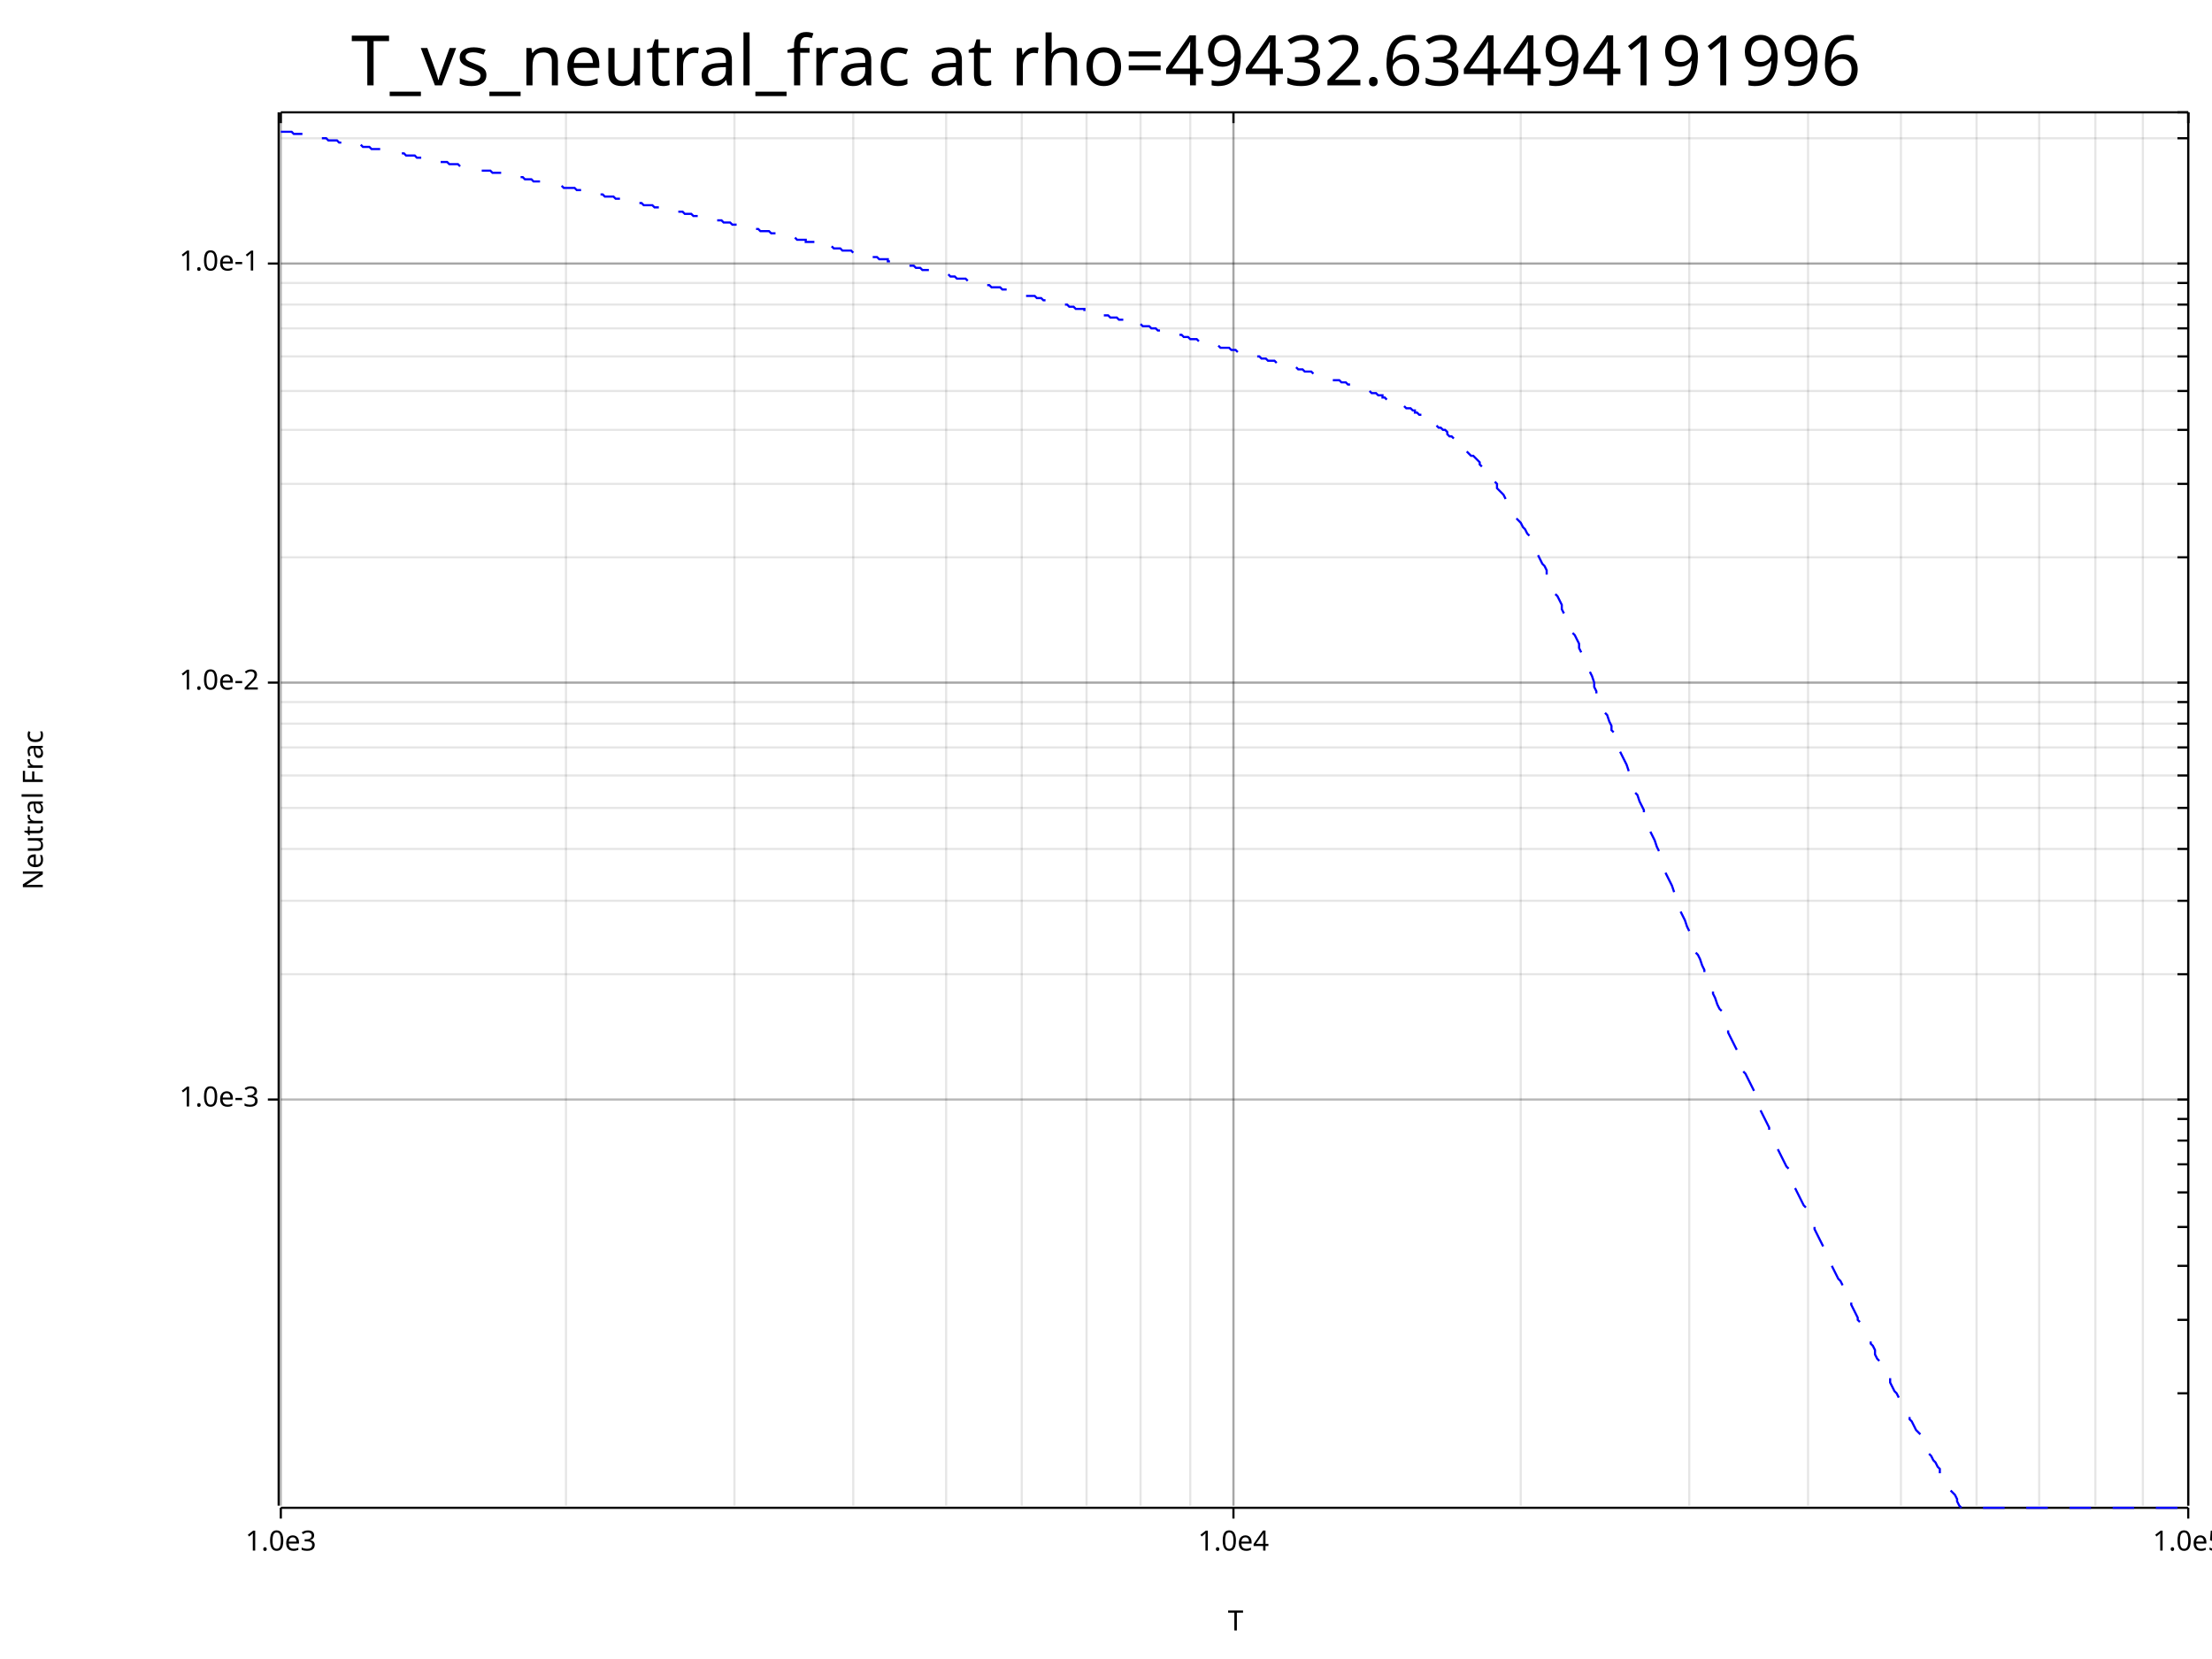
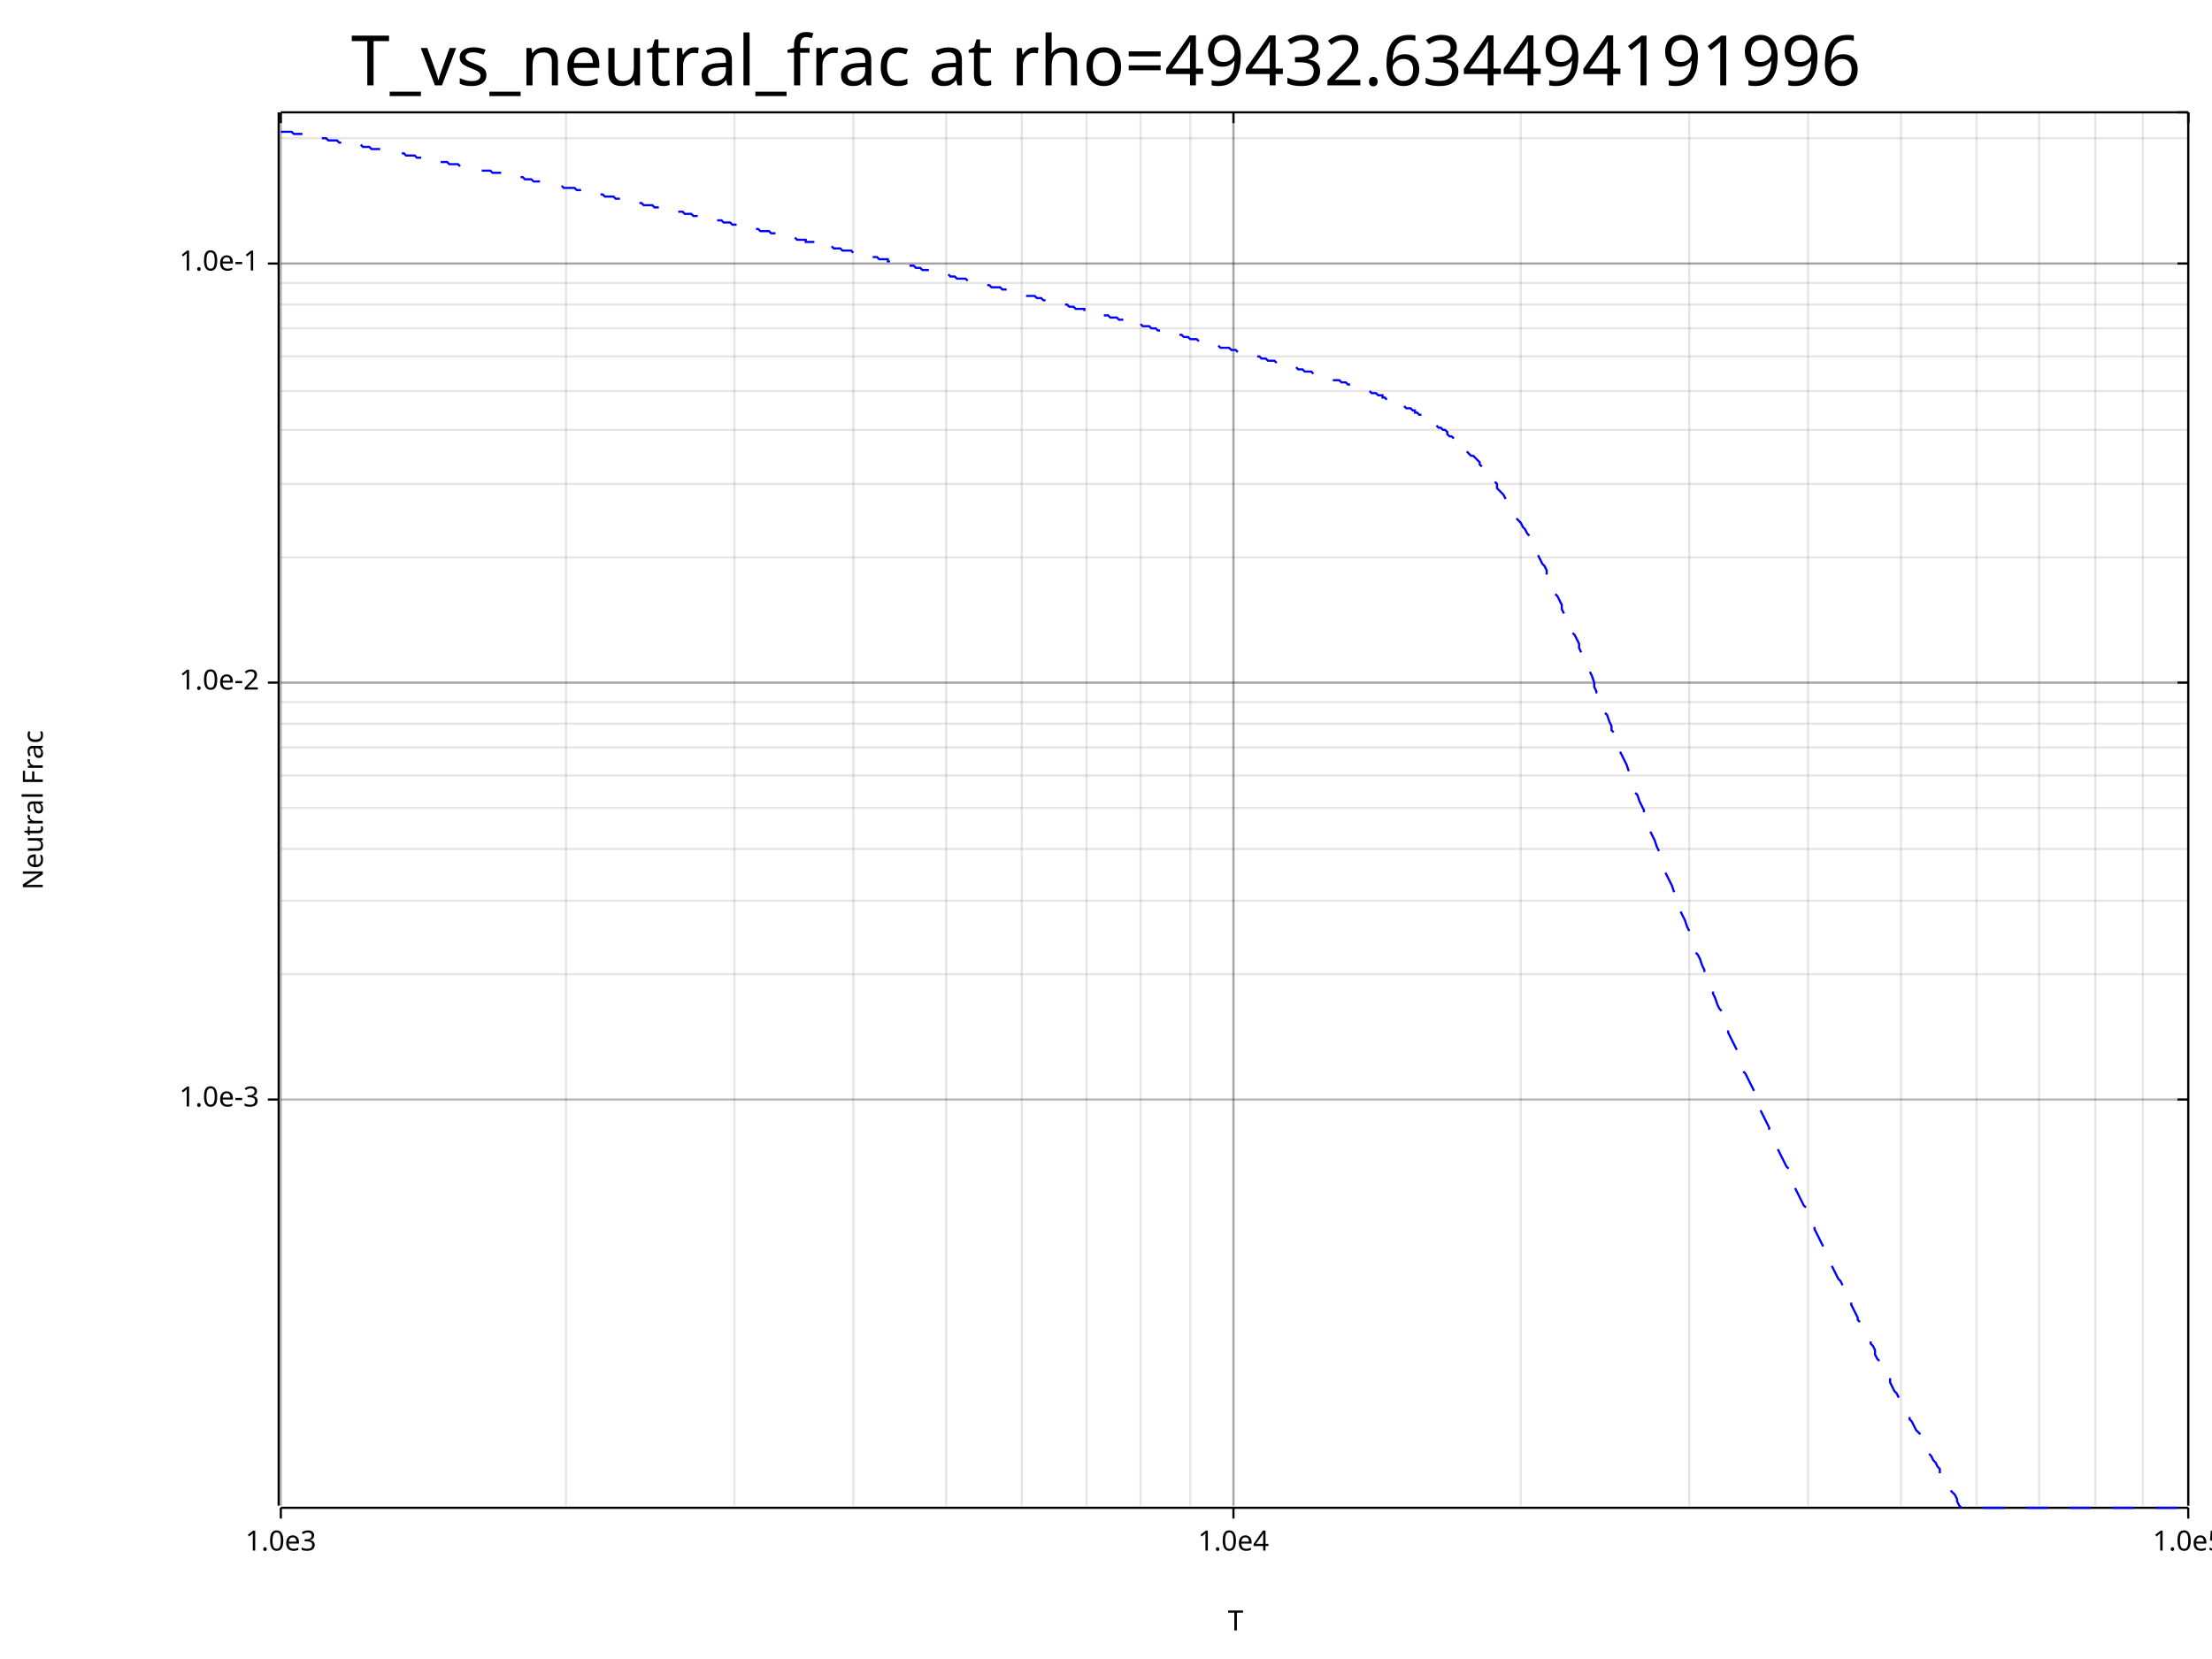
<svg xmlns="http://www.w3.org/2000/svg" width="1024" height="768" viewBox="0 0 1024 768">
  <rect x="0" y="0" width="1024" height="768" opacity="1" fill="#FFFFFF" stroke="none" />
  <text x="512" y="15" dy="0.76em" text-anchor="middle" font-family="sans-serif" font-size="32.258" opacity="1" fill="#000000">
T_vs_neutral_frac at rho=49432.634494191996
</text>
  <line opacity="0.1" stroke="#000000" stroke-width="1" x1="130" y1="697" x2="130" y2="52" />
  <line opacity="0.1" stroke="#000000" stroke-width="1" x1="262" y1="697" x2="262" y2="52" />
  <line opacity="0.1" stroke="#000000" stroke-width="1" x1="340" y1="697" x2="340" y2="52" />
  <line opacity="0.1" stroke="#000000" stroke-width="1" x1="395" y1="697" x2="395" y2="52" />
  <line opacity="0.1" stroke="#000000" stroke-width="1" x1="438" y1="697" x2="438" y2="52" />
  <line opacity="0.1" stroke="#000000" stroke-width="1" x1="473" y1="697" x2="473" y2="52" />
  <line opacity="0.1" stroke="#000000" stroke-width="1" x1="503" y1="697" x2="503" y2="52" />
  <line opacity="0.1" stroke="#000000" stroke-width="1" x1="528" y1="697" x2="528" y2="52" />
  <line opacity="0.1" stroke="#000000" stroke-width="1" x1="551" y1="697" x2="551" y2="52" />
  <line opacity="0.1" stroke="#000000" stroke-width="1" x1="571" y1="697" x2="571" y2="52" />
  <line opacity="0.1" stroke="#000000" stroke-width="1" x1="571" y1="697" x2="571" y2="52" />
  <line opacity="0.1" stroke="#000000" stroke-width="1" x1="704" y1="697" x2="704" y2="52" />
  <line opacity="0.1" stroke="#000000" stroke-width="1" x1="782" y1="697" x2="782" y2="52" />
  <line opacity="0.1" stroke="#000000" stroke-width="1" x1="837" y1="697" x2="837" y2="52" />
  <line opacity="0.1" stroke="#000000" stroke-width="1" x1="880" y1="697" x2="880" y2="52" />
  <line opacity="0.1" stroke="#000000" stroke-width="1" x1="915" y1="697" x2="915" y2="52" />
  <line opacity="0.1" stroke="#000000" stroke-width="1" x1="944" y1="697" x2="944" y2="52" />
  <line opacity="0.1" stroke="#000000" stroke-width="1" x1="970" y1="697" x2="970" y2="52" />
  <line opacity="0.1" stroke="#000000" stroke-width="1" x1="992" y1="697" x2="992" y2="52" />
  <line opacity="0.1" stroke="#000000" stroke-width="1" x1="1013" y1="697" x2="1013" y2="52" />
  <line opacity="0.1" stroke="#000000" stroke-width="1" x1="1013" y1="697" x2="1013" y2="52" />
  <line opacity="0.1" stroke="#000000" stroke-width="1" x1="130" y1="509" x2="1013" y2="509" />
  <line opacity="0.1" stroke="#000000" stroke-width="1" x1="130" y1="451" x2="1013" y2="451" />
  <line opacity="0.1" stroke="#000000" stroke-width="1" x1="130" y1="417" x2="1013" y2="417" />
  <line opacity="0.1" stroke="#000000" stroke-width="1" x1="130" y1="393" x2="1013" y2="393" />
  <line opacity="0.1" stroke="#000000" stroke-width="1" x1="130" y1="374" x2="1013" y2="374" />
  <line opacity="0.1" stroke="#000000" stroke-width="1" x1="130" y1="359" x2="1013" y2="359" />
  <line opacity="0.1" stroke="#000000" stroke-width="1" x1="130" y1="346" x2="1013" y2="346" />
  <line opacity="0.1" stroke="#000000" stroke-width="1" x1="130" y1="335" x2="1013" y2="335" />
  <line opacity="0.1" stroke="#000000" stroke-width="1" x1="130" y1="325" x2="1013" y2="325" />
  <line opacity="0.1" stroke="#000000" stroke-width="1" x1="130" y1="316" x2="1013" y2="316" />
  <line opacity="0.1" stroke="#000000" stroke-width="1" x1="130" y1="316" x2="1013" y2="316" />
  <line opacity="0.1" stroke="#000000" stroke-width="1" x1="130" y1="258" x2="1013" y2="258" />
  <line opacity="0.1" stroke="#000000" stroke-width="1" x1="130" y1="224" x2="1013" y2="224" />
  <line opacity="0.1" stroke="#000000" stroke-width="1" x1="130" y1="199" x2="1013" y2="199" />
  <line opacity="0.1" stroke="#000000" stroke-width="1" x1="130" y1="181" x2="1013" y2="181" />
  <line opacity="0.1" stroke="#000000" stroke-width="1" x1="130" y1="165" x2="1013" y2="165" />
  <line opacity="0.1" stroke="#000000" stroke-width="1" x1="130" y1="152" x2="1013" y2="152" />
  <line opacity="0.1" stroke="#000000" stroke-width="1" x1="130" y1="141" x2="1013" y2="141" />
  <line opacity="0.1" stroke="#000000" stroke-width="1" x1="130" y1="131" x2="1013" y2="131" />
  <line opacity="0.1" stroke="#000000" stroke-width="1" x1="130" y1="122" x2="1013" y2="122" />
  <line opacity="0.1" stroke="#000000" stroke-width="1" x1="130" y1="122" x2="1013" y2="122" />
  <line opacity="0.1" stroke="#000000" stroke-width="1" x1="130" y1="64" x2="1013" y2="64" />
  <text x="10" y="375" dy="0.76em" text-anchor="middle" font-family="sans-serif" font-size="12.903" opacity="1" fill="#000000" transform="rotate(270, 10, 375)">
Neutral Frac
</text>
  <text x="572" y="758" dy="-0.5ex" text-anchor="middle" font-family="sans-serif" font-size="12.903" opacity="1" fill="#000000">
T
</text>
  <line opacity="0.2" stroke="#000000" stroke-width="1" x1="130" y1="697" x2="130" y2="52" />
  <line opacity="0.2" stroke="#000000" stroke-width="1" x1="571" y1="697" x2="571" y2="52" />
  <line opacity="0.2" stroke="#000000" stroke-width="1" x1="1013" y1="697" x2="1013" y2="52" />
  <line opacity="0.2" stroke="#000000" stroke-width="1" x1="130" y1="509" x2="1013" y2="509" />
  <line opacity="0.2" stroke="#000000" stroke-width="1" x1="130" y1="316" x2="1013" y2="316" />
  <line opacity="0.2" stroke="#000000" stroke-width="1" x1="130" y1="122" x2="1013" y2="122" />
  <polyline fill="none" opacity="1" stroke="#000000" stroke-width="1" points="129,52 129,697 " />
  <text x="120" y="509" dy="0.5ex" text-anchor="end" font-family="sans-serif" font-size="12.903" opacity="1" fill="#000000">
1.0e-3
</text>
  <polyline fill="none" opacity="1" stroke="#000000" stroke-width="1" points="124,509 129,509 " />
  <text x="120" y="316" dy="0.5ex" text-anchor="end" font-family="sans-serif" font-size="12.903" opacity="1" fill="#000000">
1.0e-2
</text>
  <polyline fill="none" opacity="1" stroke="#000000" stroke-width="1" points="124,316 129,316 " />
  <text x="120" y="122" dy="0.5ex" text-anchor="end" font-family="sans-serif" font-size="12.903" opacity="1" fill="#000000">
1.0e-1
</text>
  <polyline fill="none" opacity="1" stroke="#000000" stroke-width="1" points="124,122 129,122 " />
  <polyline fill="none" opacity="1" stroke="#000000" stroke-width="1" points="130,698 1013,698 " />
  <text x="130" y="708" dy="0.76em" text-anchor="middle" font-family="sans-serif" font-size="12.903" opacity="1" fill="#000000">
1.0e3
</text>
  <polyline fill="none" opacity="1" stroke="#000000" stroke-width="1" points="130,698 130,703 " />
  <text x="571" y="708" dy="0.76em" text-anchor="middle" font-family="sans-serif" font-size="12.903" opacity="1" fill="#000000">
1.0e4
</text>
  <polyline fill="none" opacity="1" stroke="#000000" stroke-width="1" points="571,698 571,703 " />
  <text x="1013" y="708" dy="0.76em" text-anchor="middle" font-family="sans-serif" font-size="12.903" opacity="1" fill="#000000">
1.0e5
</text>
  <polyline fill="none" opacity="1" stroke="#000000" stroke-width="1" points="1013,698 1013,703 " />
  <polyline fill="none" opacity="1" stroke="#0000FF" stroke-width="1" points="130,61 131,61 132,61 133,61 134,61 135,61 136,62 137,62 138,62 139,62 140,62 " />
  <polyline fill="none" opacity="1" stroke="#0000FF" stroke-width="1" points="149,64 149,64 150,64 151,64 152,65 153,65 154,65 155,65 156,65 157,66 158,66 " />
  <polyline fill="none" opacity="1" stroke="#0000FF" stroke-width="1" points="167,67 168,68 169,68 170,68 171,68 172,69 173,69 174,69 175,69 176,69 176,69 " />
  <polyline fill="none" opacity="1" stroke="#0000FF" stroke-width="1" points="186,71 186,71 187,71 188,72 189,72 190,72 191,72 192,72 193,73 194,73 195,73 195,73 " />
  <polyline fill="none" opacity="1" stroke="#0000FF" stroke-width="1" points="204,75 205,75 206,75 207,75 208,76 209,76 210,76 211,76 212,76 213,77 213,77 " />
  <polyline fill="none" opacity="1" stroke="#0000FF" stroke-width="1" points="223,79 223,79 224,79 225,79 226,79 227,79 228,80 229,80 230,80 231,80 232,80 232,80 " />
  <polyline fill="none" opacity="1" stroke="#0000FF" stroke-width="1" points="241,82 242,82 243,83 244,83 245,83 246,83 247,84 248,84 249,84 250,84 250,84 " />
  <polyline fill="none" opacity="1" stroke="#0000FF" stroke-width="1" points="260,86 260,86 261,87 262,87 263,87 264,87 265,87 266,87 267,88 268,88 269,88 " />
  <polyline fill="none" opacity="1" stroke="#0000FF" stroke-width="1" points="278,90 278,90 279,90 280,91 281,91 282,91 283,91 284,91 285,92 286,92 287,92 287,92 " />
  <polyline fill="none" opacity="1" stroke="#0000FF" stroke-width="1" points="296,94 296,94 297,94 298,95 299,95 300,95 301,95 302,95 303,96 304,96 305,96 " />
  <polyline fill="none" opacity="1" stroke="#0000FF" stroke-width="1" points="314,98 314,98 315,98 316,98 317,99 318,99 319,99 320,99 321,100 322,100 323,100 " />
  <polyline fill="none" opacity="1" stroke="#0000FF" stroke-width="1" points="332,102 332,102 333,102 334,102 335,103 336,103 337,103 338,103 339,104 340,104 341,104 341,104 " />
  <polyline fill="none" opacity="1" stroke="#0000FF" stroke-width="1" points="350,106 350,106 351,106 352,107 353,107 354,107 355,107 356,107 357,108 358,108 359,108 " />
  <polyline fill="none" opacity="1" stroke="#0000FF" stroke-width="1" points="368,110 368,110 369,111 370,111 371,111 372,111 373,111 373,112 374,112 375,112 376,112 377,112 " />
  <polyline fill="none" opacity="1" stroke="#0000FF" stroke-width="1" points="385,114 386,115 387,115 388,115 389,115 390,116 391,116 392,116 393,116 394,116 395,117 " />
  <polyline fill="none" opacity="1" stroke="#0000FF" stroke-width="1" points="404,119 404,119 405,119 406,119 407,120 408,120 409,120 410,120 411,120 411,121 412,121 412,121 " />
  <polyline fill="none" opacity="1" stroke="#0000FF" stroke-width="1" points="421,123 421,123 422,123 423,123 424,124 425,124 426,124 427,125 428,125 429,125 430,125 " />
  <polyline fill="none" opacity="1" stroke="#0000FF" stroke-width="1" points="439,127 440,128 441,128 442,128 443,129 444,129 445,129 446,129 447,129 448,130 " />
  <polyline fill="none" opacity="1" stroke="#0000FF" stroke-width="1" points="457,132 458,132 459,133 460,133 461,133 462,133 463,133 464,134 465,134 466,134 466,134 " />
  <polyline fill="none" opacity="1" stroke="#0000FF" stroke-width="1" points="475,137 476,137 477,137 478,137 479,137 480,138 481,138 482,138 483,139 484,139 484,139 " />
  <polyline fill="none" opacity="1" stroke="#0000FF" stroke-width="1" points="493,141 494,141 495,142 496,142 497,142 498,143 499,143 500,143 501,143 502,143 502,144 " />
  <polyline fill="none" opacity="1" stroke="#0000FF" stroke-width="1" points="511,146 511,146 512,146 513,146 514,147 515,147 516,147 517,147 518,148 519,148 520,148 " />
  <polyline fill="none" opacity="1" stroke="#0000FF" stroke-width="1" points="528,150 529,151 530,151 531,151 532,151 533,152 534,152 535,152 536,153 537,153 537,153 " />
  <polyline fill="none" opacity="1" stroke="#0000FF" stroke-width="1" points="546,155 547,155 548,156 549,156 550,156 551,157 552,157 553,157 554,157 555,158 555,158 " />
  <polyline fill="none" opacity="1" stroke="#0000FF" stroke-width="1" points="564,160 565,161 566,161 567,161 568,161 569,161 570,162 571,162 572,162 573,163 573,163 " />
  <polyline fill="none" opacity="1" stroke="#0000FF" stroke-width="1" points="582,165 583,165 584,166 585,166 586,166 587,167 588,167 589,167 590,167 591,168 " />
  <polyline fill="none" opacity="1" stroke="#0000FF" stroke-width="1" points="600,170 600,170 601,171 602,171 603,171 604,172 605,172 606,172 607,172 608,173 608,173 " />
  <polyline fill="none" opacity="1" stroke="#0000FF" stroke-width="1" points="617,176 617,176 618,176 619,176 620,176 621,177 622,177 623,177 624,178 625,178 625,178 " />
  <polyline fill="none" opacity="1" stroke="#0000FF" stroke-width="1" points="634,181 634,181 635,182 636,182 637,182 638,183 639,183 640,183 640,184 641,184 642,185 " />
  <polyline fill="none" opacity="1" stroke="#0000FF" stroke-width="1" points="650,188 650,188 651,189 652,189 653,189 654,190 655,190 655,191 656,191 657,192 658,192 " />
  <polyline fill="none" opacity="1" stroke="#0000FF" stroke-width="1" points="665,197 666,198 667,198 668,199 669,199 670,200 670,201 671,202 672,202 673,203 " />
  <polyline fill="none" opacity="1" stroke="#0000FF" stroke-width="1" points="679,209 680,210 681,211 682,211 683,212 684,213 685,214 685,215 686,216 " />
  <polyline fill="none" opacity="1" stroke="#0000FF" stroke-width="1" points="692,223 693,224 693,226 694,227 695,228 696,229 697,231 697,231 " />
  <polyline fill="none" opacity="1" stroke="#0000FF" stroke-width="1" points="702,240 703,241 704,242 705,244 706,245 707,247 708,248 " />
  <polyline fill="none" opacity="1" stroke="#0000FF" stroke-width="1" points="712,257 713,259 714,261 715,262 716,264 716,266 " />
  <polyline fill="none" opacity="1" stroke="#0000FF" stroke-width="1" points="720,275 721,276 722,278 723,280 723,282 724,284 724,284 " />
  <polyline fill="none" opacity="1" stroke="#0000FF" stroke-width="1" points="728,293 729,294 730,296 731,298 731,300 732,302 732,302 " />
  <polyline fill="none" opacity="1" stroke="#0000FF" stroke-width="1" points="736,311 737,313 738,316 738,318 739,320 739,321 " />
  <polyline fill="none" opacity="1" stroke="#0000FF" stroke-width="1" points="743,330 744,331 745,334 746,336 746,338 747,339 " />
  <polyline fill="none" opacity="1" stroke="#0000FF" stroke-width="1" points="750,348 751,350 752,352 753,354 754,357 754,357 " />
  <polyline fill="none" opacity="1" stroke="#0000FF" stroke-width="1" points="757,367 758,368 759,371 760,373 761,375 761,376 " />
  <polyline fill="none" opacity="1" stroke="#0000FF" stroke-width="1" points="764,385 765,387 766,389 767,392 768,394 768,394 " />
  <polyline fill="none" opacity="1" stroke="#0000FF" stroke-width="1" points="771,404 772,406 773,408 774,410 775,413 " />
  <polyline fill="none" opacity="1" stroke="#0000FF" stroke-width="1" points="778,422 779,424 780,426 781,429 782,431 782,431 " />
  <polyline fill="none" opacity="1" stroke="#0000FF" stroke-width="1" points="785,441 786,442 787,444 788,447 789,449 789,450 " />
  <polyline fill="none" opacity="1" stroke="#0000FF" stroke-width="1" points="793,459 793,460 794,462 795,465 796,467 797,468 " />
  <polyline fill="none" opacity="1" stroke="#0000FF" stroke-width="1" points="800,477 800,478 801,480 802,482 803,484 804,486 804,486 " />
  <polyline fill="none" opacity="1" stroke="#0000FF" stroke-width="1" points="807,496 808,497 809,499 810,501 811,503 812,505 " />
  <polyline fill="none" opacity="1" stroke="#0000FF" stroke-width="1" points="815,514 816,516 817,518 818,520 819,522 819,523 " />
  <polyline fill="none" opacity="1" stroke="#0000FF" stroke-width="1" points="823,532 824,534 825,536 826,538 827,540 828,541 " />
  <polyline fill="none" opacity="1" stroke="#0000FF" stroke-width="1" points="831,550 832,552 833,554 834,556 835,558 836,559 " />
  <polyline fill="none" opacity="1" stroke="#0000FF" stroke-width="1" points="840,568 840,569 841,571 842,573 843,575 844,577 " />
  <polyline fill="none" opacity="1" stroke="#0000FF" stroke-width="1" points="848,586 848,586 849,588 850,590 851,592 852,593 853,595 " />
  <polyline fill="none" opacity="1" stroke="#0000FF" stroke-width="1" points="857,603 857,604 858,606 859,608 860,610 860,611 861,612 " />
  <polyline fill="none" opacity="1" stroke="#0000FF" stroke-width="1" points="866,621 866,622 867,623 868,625 868,627 869,629 870,630 " />
  <polyline fill="none" opacity="1" stroke="#0000FF" stroke-width="1" points="875,638 875,639 875,640 876,642 877,644 878,645 879,647 879,647 " />
  <polyline fill="none" opacity="1" stroke="#0000FF" stroke-width="1" points="884,656 884,657 885,658 886,660 887,662 888,663 889,664 " />
  <polyline fill="none" opacity="1" stroke="#0000FF" stroke-width="1" points="893,673 894,674 895,676 896,677 897,679 898,680 898,682 " />
  <polyline fill="none" opacity="1" stroke="#0000FF" stroke-width="1" points="903,690 904,691 905,692 906,694 906,695 907,697 908,698 908,698 " />
  <polyline fill="none" opacity="1" stroke="#0000FF" stroke-width="1" points="918,698 919,698 920,698 921,698 922,698 923,698 924,698 925,698 926,698 927,698 928,698 928,698 " />
  <polyline fill="none" opacity="1" stroke="#0000FF" stroke-width="1" points="938,698 939,698 940,698 941,698 942,698 943,698 944,698 945,698 946,698 947,698 948,698 948,698 " />
  <polyline fill="none" opacity="1" stroke="#0000FF" stroke-width="1" points="958,698 959,698 960,698 961,698 962,698 963,698 964,698 965,698 966,698 967,698 968,698 968,698 " />
  <polyline fill="none" opacity="1" stroke="#0000FF" stroke-width="1" points="978,698 979,698 980,698 981,698 982,698 983,698 984,698 985,698 986,698 987,698 988,698 988,698 " />
  <polyline fill="none" opacity="1" stroke="#0000FF" stroke-width="1" points="998,698 999,698 1000,698 1001,698 1002,698 1003,698 1004,698 1005,698 1006,698 1007,698 1008,698 1008,698 " />
  <polyline fill="none" opacity="1" stroke="#000000" stroke-width="1" points="130,52 1013,52 " />
  <polyline fill="none" opacity="1" stroke="#000000" stroke-width="1" points="130,52 130,57 " />
  <polyline fill="none" opacity="1" stroke="#000000" stroke-width="1" points="571,52 571,57 " />
  <polyline fill="none" opacity="1" stroke="#000000" stroke-width="1" points="1013,52 1013,57 " />
  <polyline fill="none" opacity="1" stroke="#000000" stroke-width="1" points="1013,52 1013,697 " />
-   <polyline fill="none" opacity="1" stroke="#000000" stroke-width="1" points="1013,645 1008,645 " />
-   <polyline fill="none" opacity="1" stroke="#000000" stroke-width="1" points="1013,611 1008,611 " />
-   <polyline fill="none" opacity="1" stroke="#000000" stroke-width="1" points="1013,586 1008,586 " />
-   <polyline fill="none" opacity="1" stroke="#000000" stroke-width="1" points="1013,568 1008,568 " />
-   <polyline fill="none" opacity="1" stroke="#000000" stroke-width="1" points="1013,552 1008,552 " />
-   <polyline fill="none" opacity="1" stroke="#000000" stroke-width="1" points="1013,539 1008,539 " />
-   <polyline fill="none" opacity="1" stroke="#000000" stroke-width="1" points="1013,528 1008,528 " />
-   <polyline fill="none" opacity="1" stroke="#000000" stroke-width="1" points="1013,518 1008,518 " />
  <polyline fill="none" opacity="1" stroke="#000000" stroke-width="1" points="1013,509 1008,509 " />
-   <polyline fill="none" opacity="1" stroke="#000000" stroke-width="1" points="1013,451 1008,451 " />
-   <polyline fill="none" opacity="1" stroke="#000000" stroke-width="1" points="1013,417 1008,417 " />
-   <polyline fill="none" opacity="1" stroke="#000000" stroke-width="1" points="1013,393 1008,393 " />
-   <polyline fill="none" opacity="1" stroke="#000000" stroke-width="1" points="1013,374 1008,374 " />
-   <polyline fill="none" opacity="1" stroke="#000000" stroke-width="1" points="1013,359 1008,359 " />
-   <polyline fill="none" opacity="1" stroke="#000000" stroke-width="1" points="1013,346 1008,346 " />
-   <polyline fill="none" opacity="1" stroke="#000000" stroke-width="1" points="1013,335 1008,335 " />
-   <polyline fill="none" opacity="1" stroke="#000000" stroke-width="1" points="1013,325 1008,325 " />
  <polyline fill="none" opacity="1" stroke="#000000" stroke-width="1" points="1013,316 1008,316 " />
-   <polyline fill="none" opacity="1" stroke="#000000" stroke-width="1" points="1013,258 1008,258 " />
-   <polyline fill="none" opacity="1" stroke="#000000" stroke-width="1" points="1013,224 1008,224 " />
-   <polyline fill="none" opacity="1" stroke="#000000" stroke-width="1" points="1013,199 1008,199 " />
-   <polyline fill="none" opacity="1" stroke="#000000" stroke-width="1" points="1013,181 1008,181 " />
-   <polyline fill="none" opacity="1" stroke="#000000" stroke-width="1" points="1013,165 1008,165 " />
-   <polyline fill="none" opacity="1" stroke="#000000" stroke-width="1" points="1013,152 1008,152 " />
-   <polyline fill="none" opacity="1" stroke="#000000" stroke-width="1" points="1013,141 1008,141 " />
-   <polyline fill="none" opacity="1" stroke="#000000" stroke-width="1" points="1013,131 1008,131 " />
  <polyline fill="none" opacity="1" stroke="#000000" stroke-width="1" points="1013,122 1008,122 " />
-   <polyline fill="none" opacity="1" stroke="#000000" stroke-width="1" points="1013,64 1008,64 " />
  <polyline fill="none" opacity="1" stroke="#000000" stroke-width="1" points="1013,52 1008,52 " />
  <polyline fill="none" opacity="1" stroke="#000000" stroke-width="1" points="1013,52 1013,57 " />
</svg>
